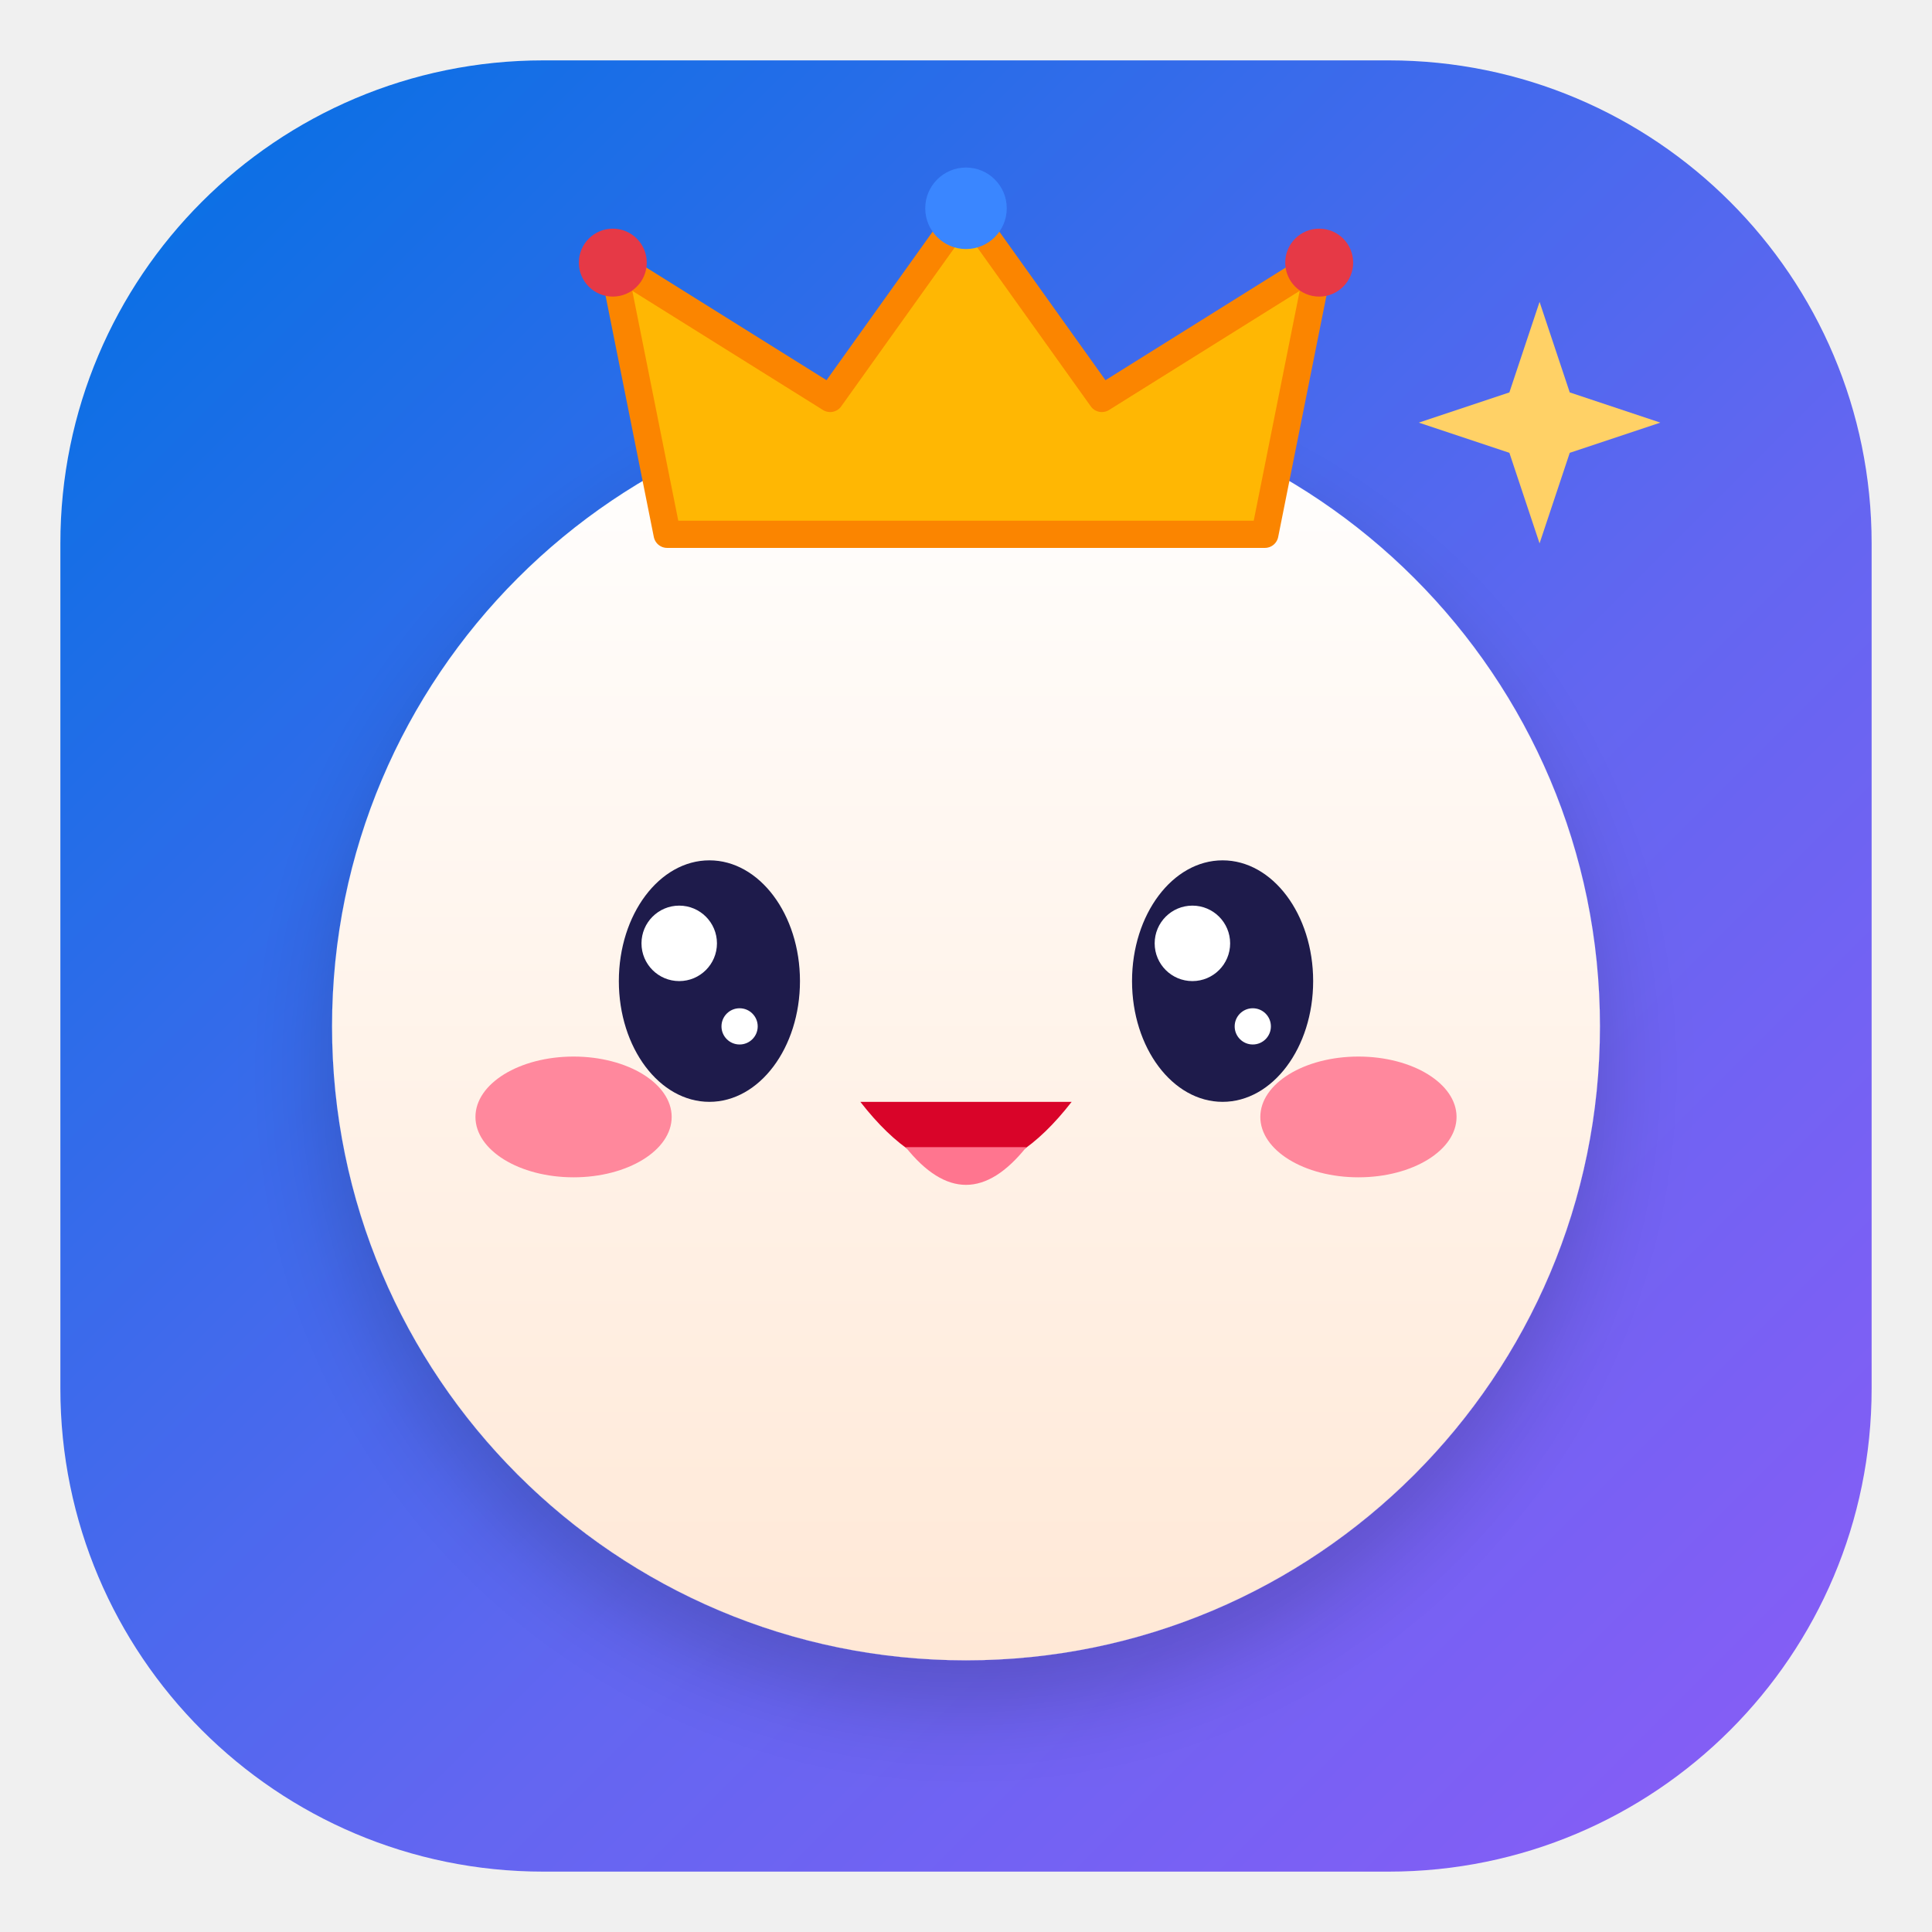
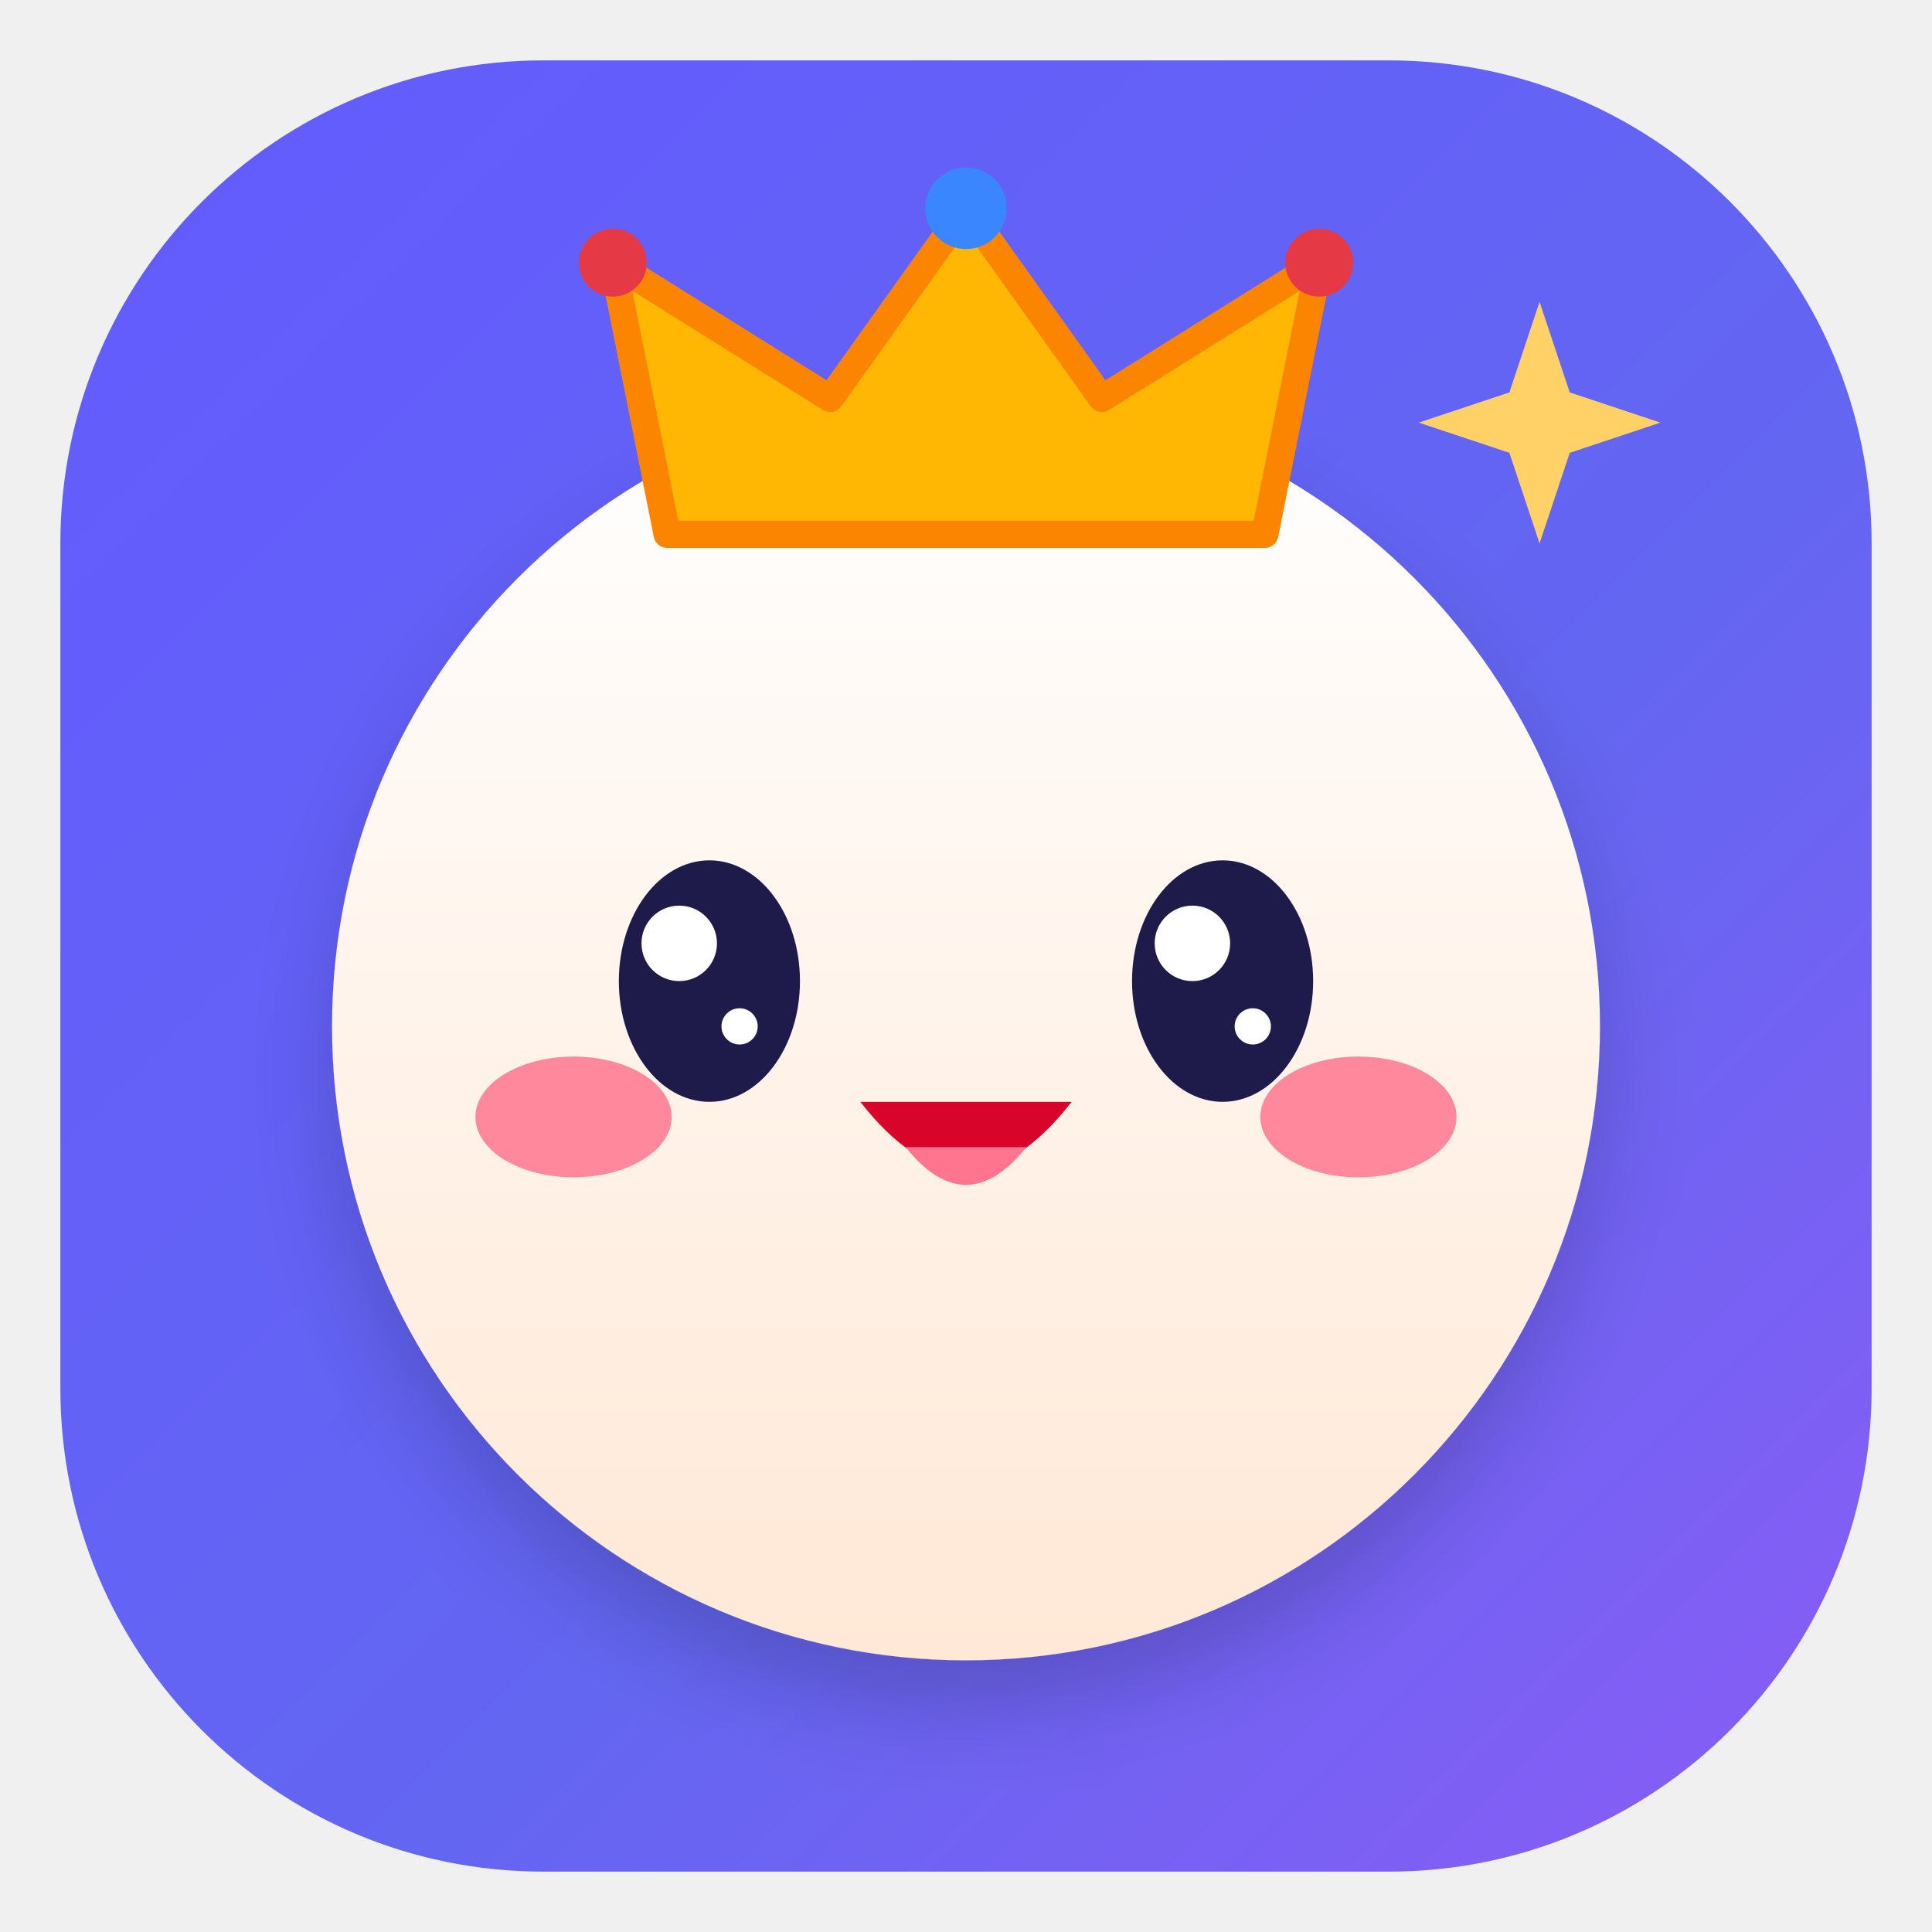
<svg xmlns="http://www.w3.org/2000/svg" viewBox="0 0 128 128" width="100%" height="100%">
  <defs>
    <linearGradient id="bgGrad" x1="0%" y1="0%" x2="100%" y2="100%">
-       <stop offset="0%" stop-color="#0071e3" />
+       <stop offset="0%" stop-color="#635bff" />
      <stop offset="60%" stop-color="#6366f1" />
      <stop offset="100%" stop-color="#8b5cf6" />
    </linearGradient>
    <linearGradient id="skinGrad" x1="0%" y1="0%" x2="0%" y2="100%">
      <stop offset="0%" stop-color="#ffffff" />
      <stop offset="100%" stop-color="#ffe8d6" />
    </linearGradient>
    <filter id="softShadow" x="-10%" y="-10%" width="120%" height="120%">
      <feDropShadow dx="0" dy="3" stdDeviation="3" flood-opacity="0.18" />
    </filter>
  </defs>
  <rect x="4" y="4" width="120" height="120" rx="32" fill="url(#bgGrad)" />
  <path d="M102 20 L104 26 L110 28 L104 30 L102 36 L100 30 L94 28 L100 26 Z" fill="#ffd166" />
  <circle cx="64" cy="68" r="42" fill="url(#skinGrad)" filter="url(#softShadow)" />
  <g transform="translate(64, 30) scale(0.9)">
    <path d="M-22 6 L-26 -14 L-10 -4 L0 -18 L10 -4 L26 -14 L22 6 Z" fill="#ffb703" stroke="#fb8500" stroke-width="2" stroke-linejoin="round" />
    <circle cx="-26" cy="-14" r="2.5" fill="#e63946" />
    <circle cx="0" cy="-18" r="3" fill="#3a86ff" />
    <circle cx="26" cy="-14" r="2.5" fill="#e63946" />
  </g>
  <g transform="translate(47, 65)">
    <ellipse cx="0" cy="0" rx="6" ry="8" fill="#1e1b4b" />
    <circle cx="-2" cy="-2.5" r="2.5" fill="#ffffff" />
    <circle cx="2" cy="3" r="1.2" fill="#ffffff" />
  </g>
  <g transform="translate(81, 65)">
    <ellipse cx="0" cy="0" rx="6" ry="8" fill="#1e1b4b" />
    <circle cx="-2" cy="-2.5" r="2.5" fill="#ffffff" />
    <circle cx="2" cy="3" r="1.2" fill="#ffffff" />
  </g>
  <ellipse cx="38" cy="74" rx="6.5" ry="4" fill="#ff758f" opacity="0.85" />
  <ellipse cx="90" cy="74" rx="6.5" ry="4" fill="#ff758f" opacity="0.85" />
  <g transform="translate(64, 73)">
    <path d="M-7 0 Q0 9 7 0 Z" fill="#d90429" />
    <path d="M-4 3 Q0 8 4 3 Z" fill="#ff758f" />
  </g>
</svg>
